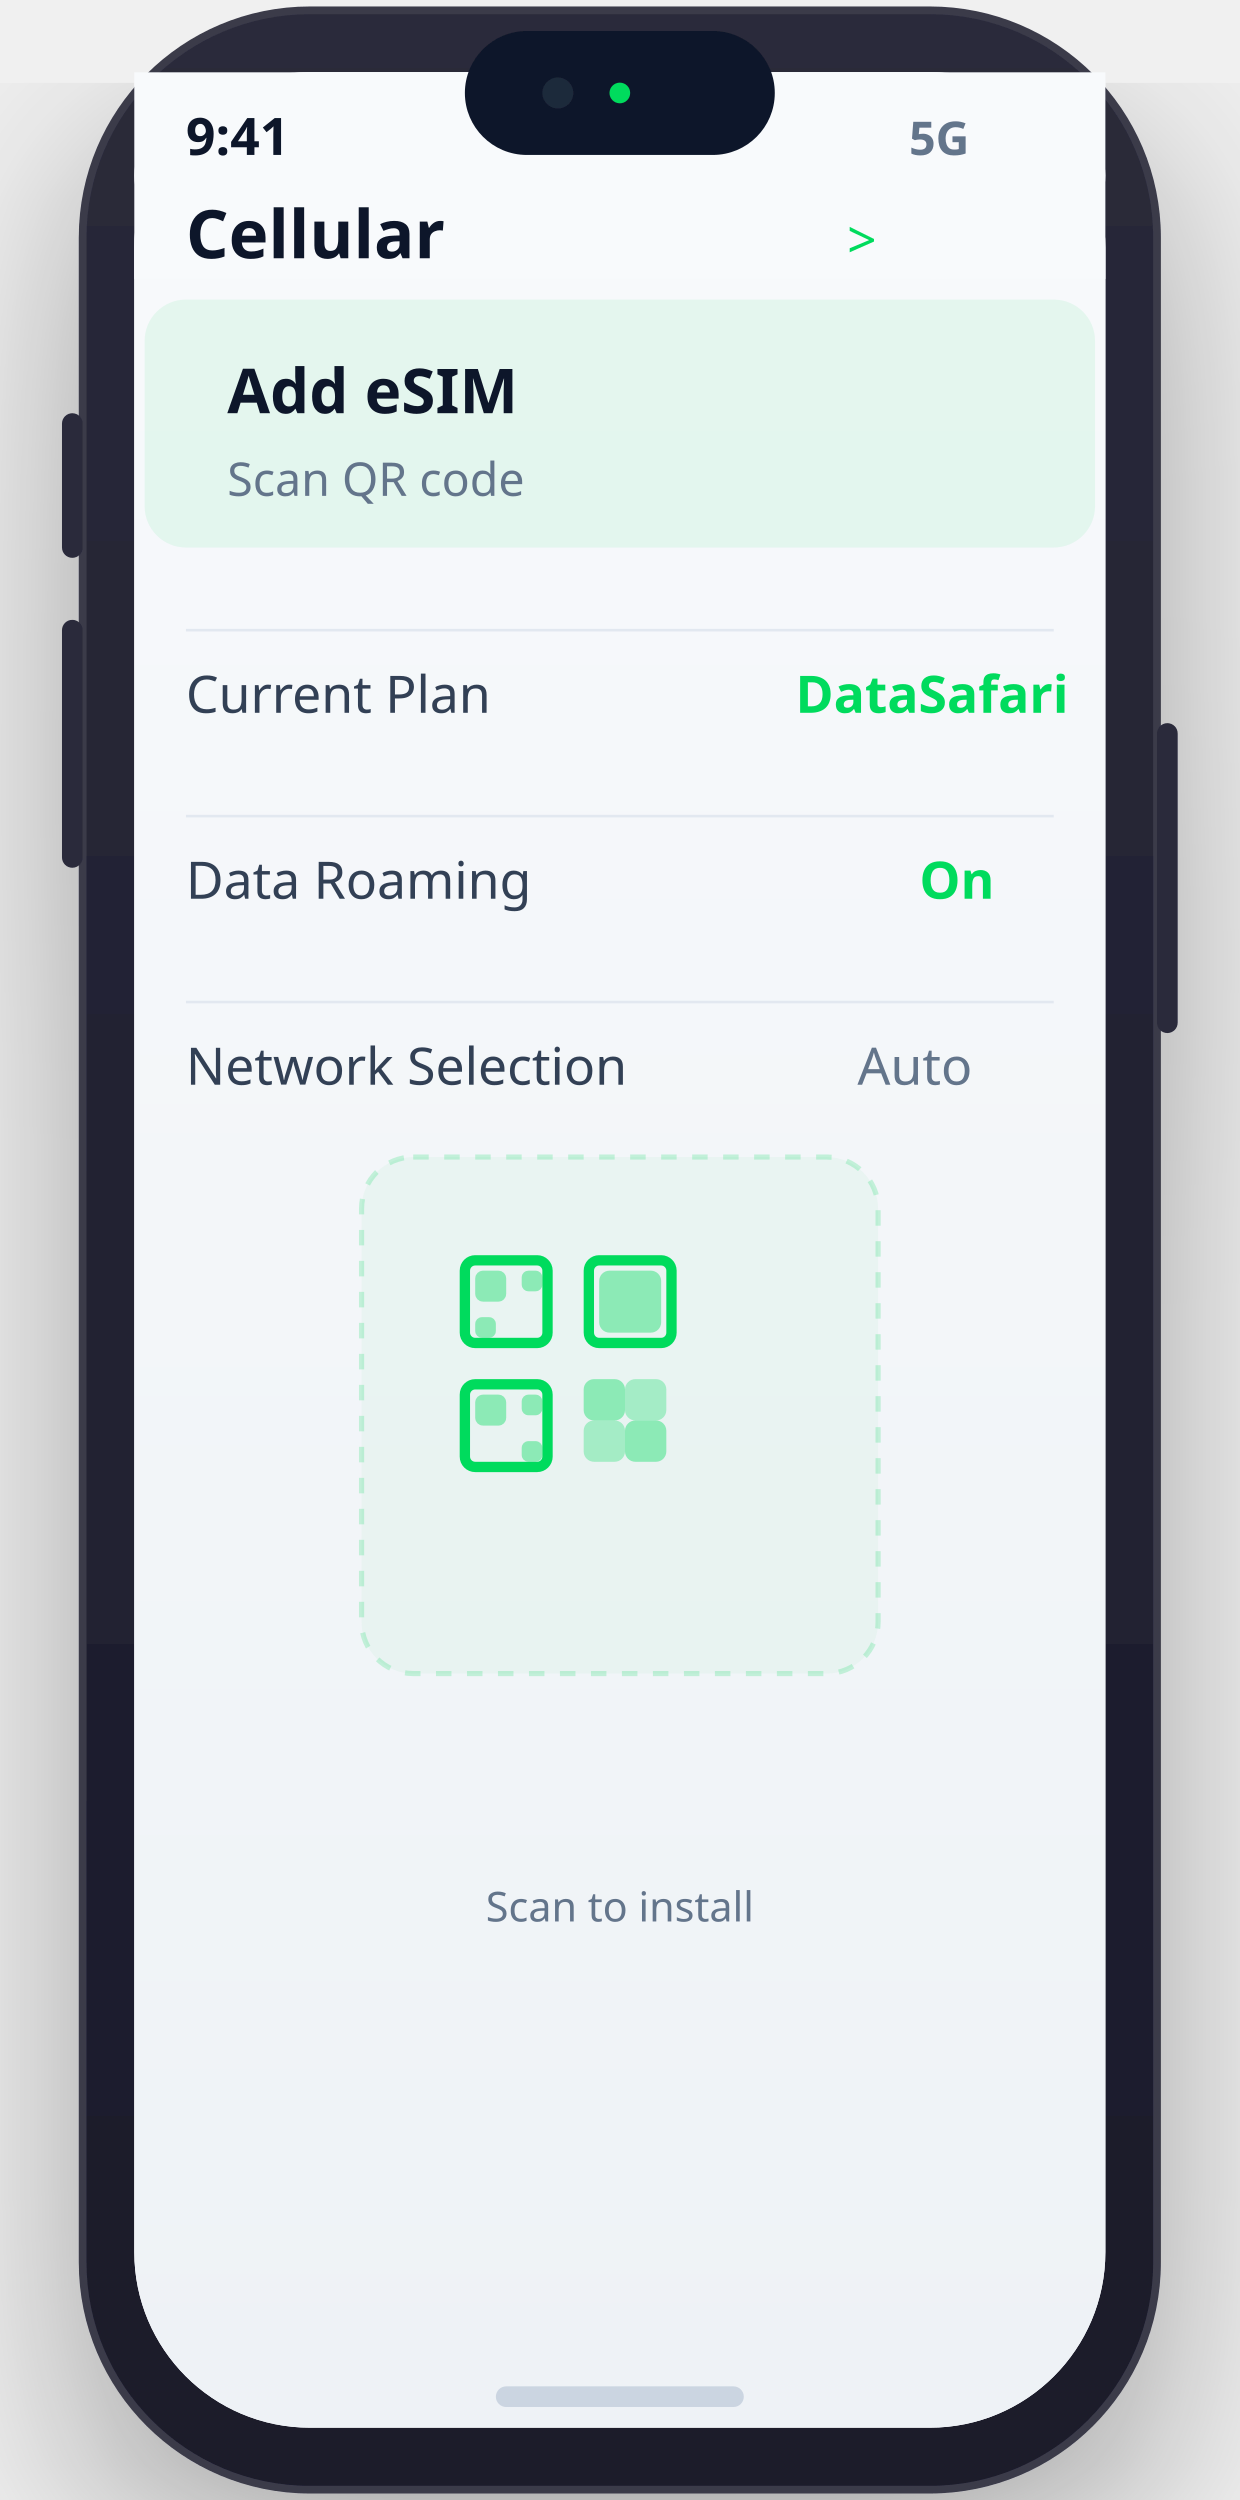
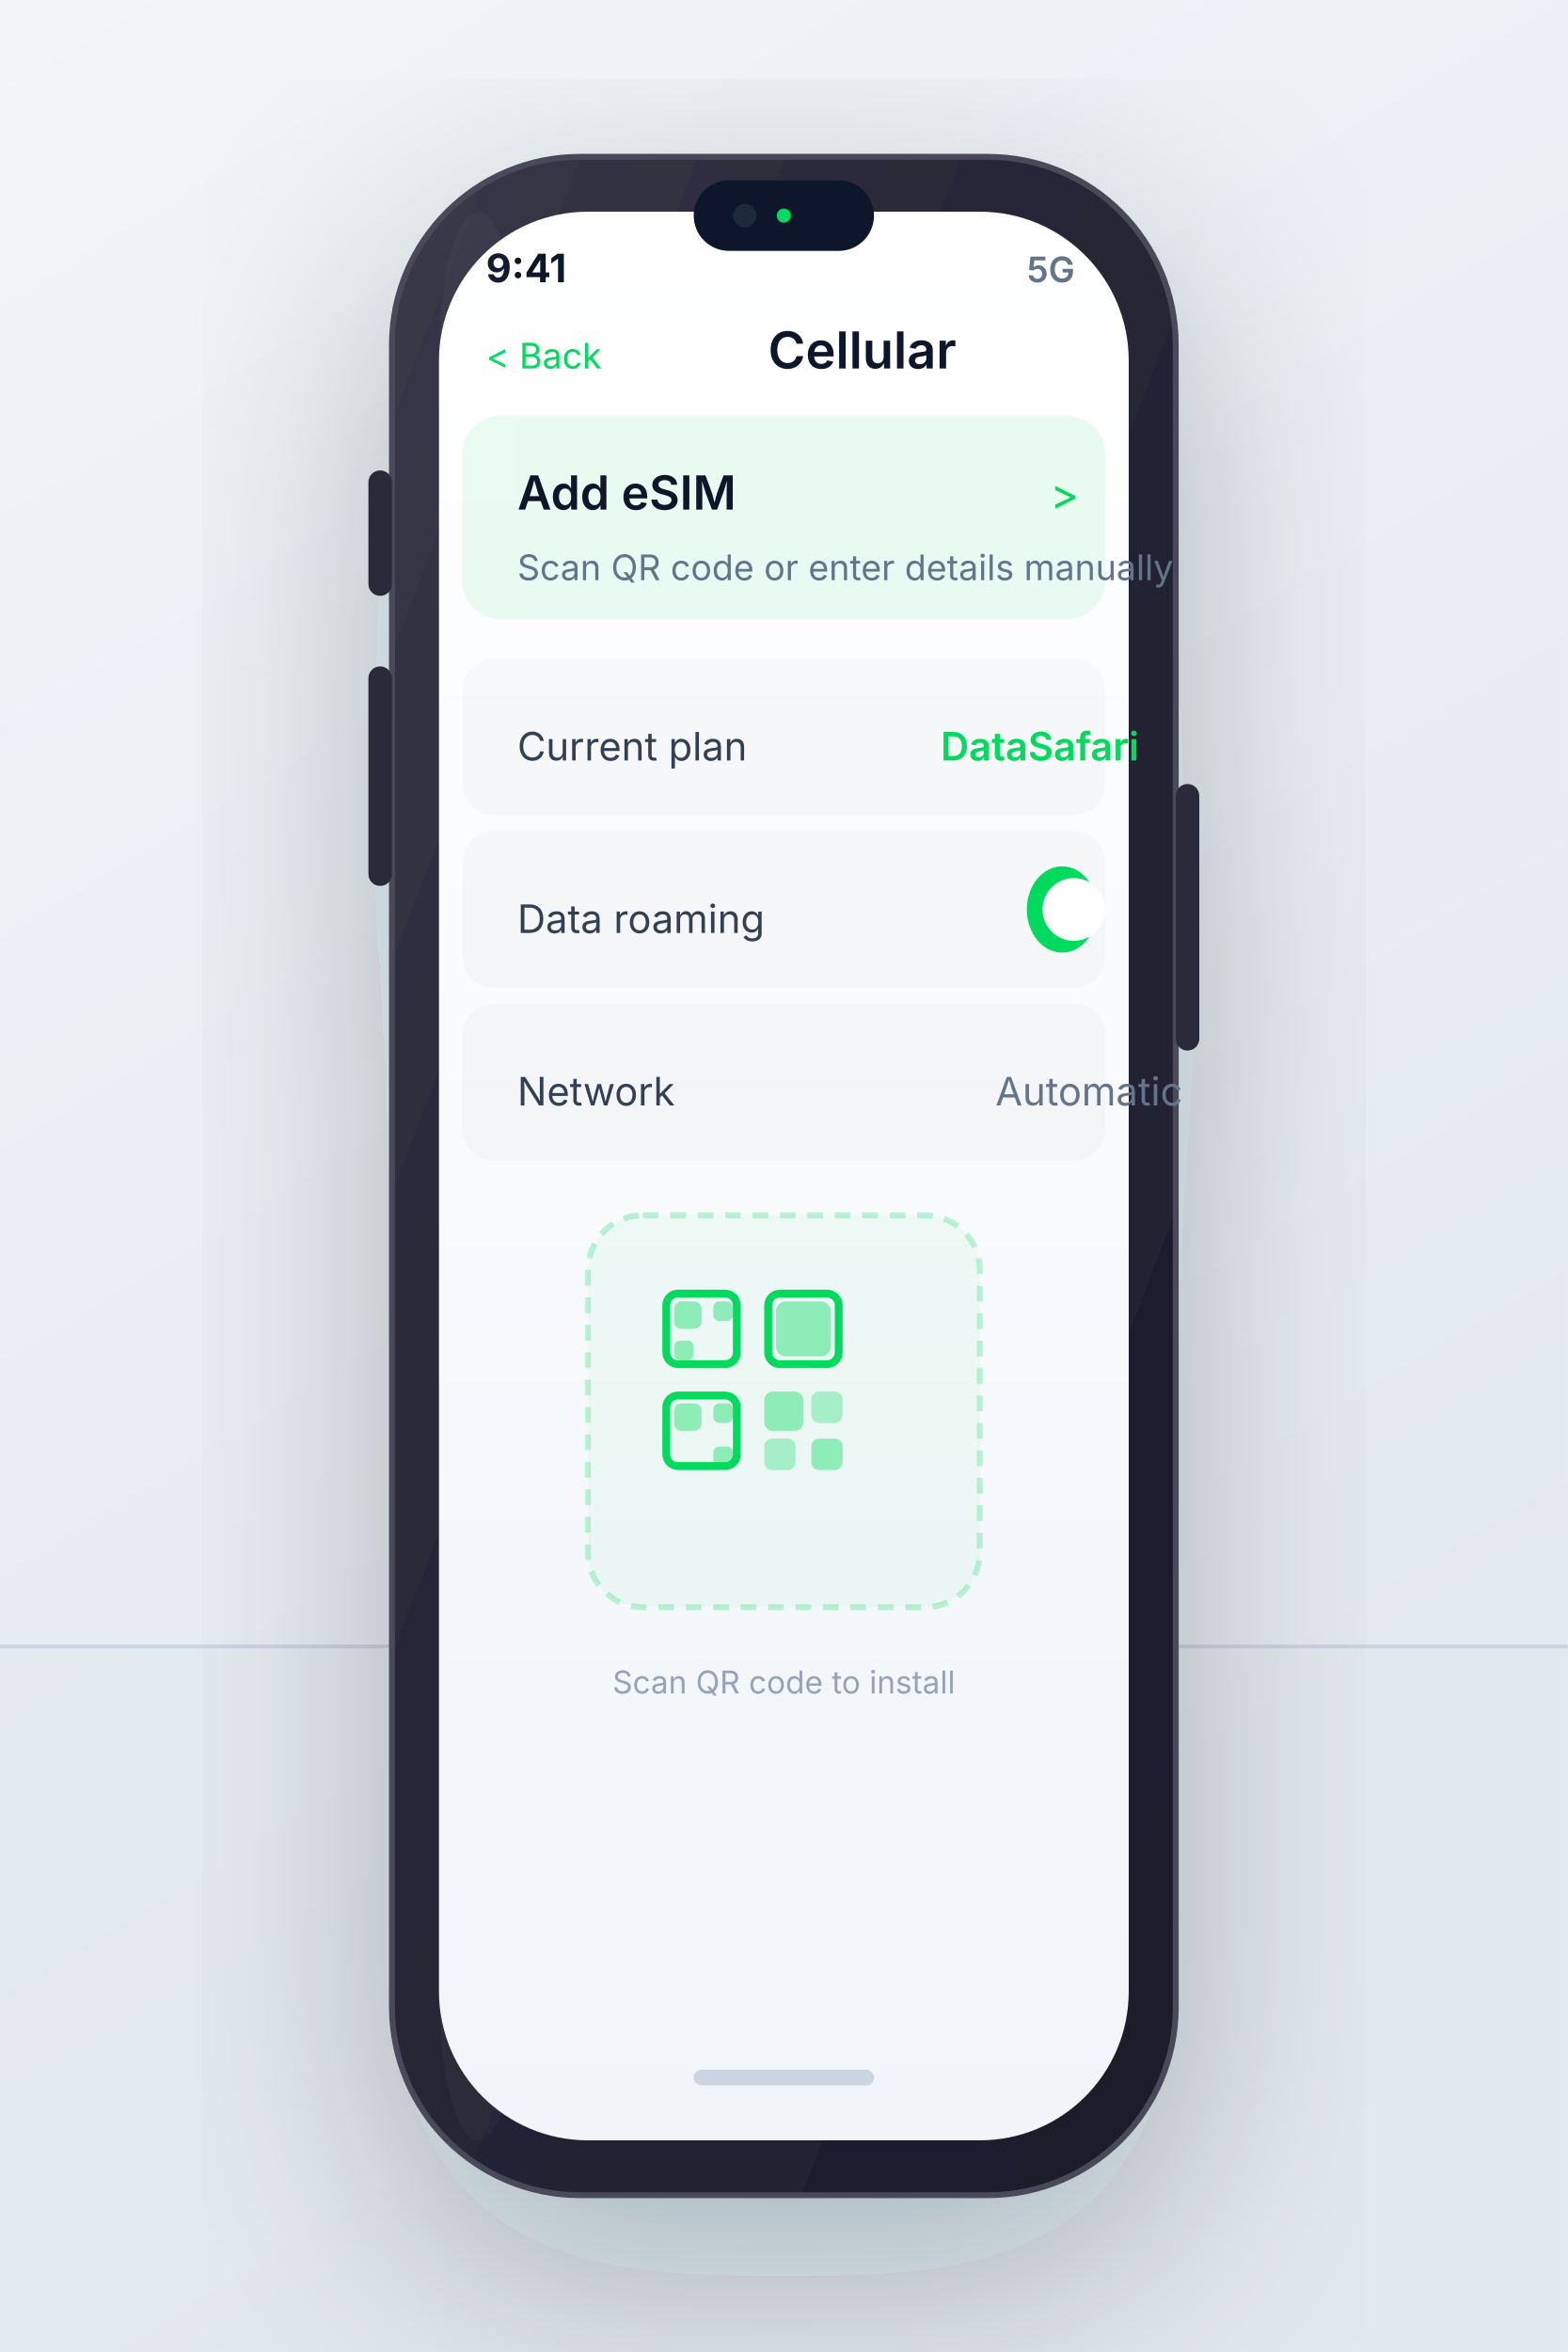
- <svg xmlns="http://www.w3.org/2000/svg" viewBox="0 0 240 484" fill="none">
+ <svg xmlns="http://www.w3.org/2000/svg" viewBox="0 0 400 600" fill="none">
  <defs>
-     <linearGradient id="iphoneB" x1="0" y1="0" x2="0" y2="1">
-       <stop offset="0%" stop-color="#2a2a3a" />
+     <linearGradient id="bgGrad" x1="0" y1="0" x2="0.4" y2="1">
+       <stop offset="0%" stop-color="#f1f5f9" />
+       <stop offset="100%" stop-color="#e2e8f0" />
+     </linearGradient>
+     <linearGradient id="phoneBody" x1="0" y1="0" x2="1" y2="1">
+       <stop offset="0%" stop-color="#3a3a4a" />
+       <stop offset="30%" stop-color="#2a2a3a" />
      <stop offset="100%" stop-color="#1a1a2a" />
    </linearGradient>
-     <linearGradient id="scrGrad" x1="0" y1="0" x2="0" y2="1">
-       <stop offset="0%" stop-color="#f8fafc" />
-       <stop offset="100%" stop-color="#eef2f6" />
+     <linearGradient id="screenGlow" x1="0" y1="0" x2="0" y2="1">
+       <stop offset="0%" stop-color="#ffffff" />
+       <stop offset="100%" stop-color="#f1f5f9" />
    </linearGradient>
-     <filter id="phoneShadow" x="-10%" y="-5%" width="120%" height="110%">
-       <feDropShadow dx="0" dy="16" stdDeviation="24" flood-color="#000" flood-opacity="0.35" />
+     <filter id="phoneShadow" x="-20%" y="-10%" width="140%" height="130%">
+       <feDropShadow dx="0" dy="20" stdDeviation="30" flood-color="#0f172a" flood-opacity="0.25" />
+     </filter>
+     <filter id="innerShadow">
+       <feGaussianBlur in="SourceAlpha" stdDeviation="2" result="blur" />
+       <feOffset dx="0" dy="2" result="offset" />
+       <feComposite in="SourceGraphic" in2="offset" operator="over" />
    </filter>
  </defs>
+   <rect width="400" height="600" fill="url(#bgGrad)" rx="0" />
+   <rect x="0" y="420" width="400" height="180" fill="#e2e8f0" opacity="0.5" />
+   <line x1="0" y1="420" x2="400" y2="420" stroke="#cbd5e1" stroke-width="1" />
  <g filter="url(#phoneShadow)">
-     <rect x="16" y="2" width="208" height="480" rx="44" fill="url(#iphoneB)" stroke="#3a3a4a" stroke-width="1.5" />
-     <rect x="12" y="80" width="4" height="28" rx="2" fill="#2a2a3a" />
-     <rect x="12" y="120" width="4" height="48" rx="2" fill="#2a2a3a" />
-     <rect x="224" y="140" width="4" height="60" rx="2" fill="#2a2a3a" />
-     <rect x="26" y="14" width="188" height="456" rx="34" fill="#fff" />
-     <rect x="26" y="14" width="188" height="456" rx="34" fill="url(#scrGrad)" />
-     <rect x="26" y="14" width="188" height="40" rx="34" fill="#f8fafc" />
-     <rect x="26" y="14" width="188" height="40" fill="#f8fafc" />
-     <rect x="90" y="6" width="60" height="24" rx="12" fill="#0f172a" />
-     <circle cx="108" cy="18" r="3" fill="#1e293b" />
-     <circle cx="120" cy="18" r="2" fill="#01db5d" />
-     <text x="36" y="30" font-family="system-ui,sans-serif" font-size="10" font-weight="700" fill="#0f172a">9:41</text>
-     <text x="176" y="30" font-family="system-ui,sans-serif" font-size="9" font-weight="600" fill="#64748b">5G</text>
-     <text x="36" y="50" font-family="system-ui,sans-serif" font-size="13" font-weight="600" fill="#0f172a">Cellular</text>
-     <text x="164" y="50" font-family="system-ui,sans-serif" font-size="10" fill="#01db5d">&gt;</text>
-     <rect x="28" y="58" width="184" height="48" rx="8" fill="rgba(1,219,93,.08)" />
-     <text x="44" y="80" font-family="system-ui,sans-serif" font-size="12" font-weight="600" fill="#0f172a">Add eSIM</text>
-     <text x="44" y="96" font-family="system-ui,sans-serif" font-size="9" fill="#64748b">Scan QR code</text>
-     <line x1="36" y1="122" x2="204" y2="122" stroke="#e2e8f0" stroke-width="0.5" />
-     <text x="36" y="138" font-family="system-ui,sans-serif" font-size="10" fill="#334155">Current Plan</text>
-     <text x="154" y="138" font-family="system-ui,sans-serif" font-size="10" font-weight="600" fill="#01db5d">DataSafari</text>
-     <line x1="36" y1="158" x2="204" y2="158" stroke="#e2e8f0" stroke-width="0.5" />
-     <text x="36" y="174" font-family="system-ui,sans-serif" font-size="10" fill="#334155">Data Roaming</text>
-     <text x="178" y="174" font-family="system-ui,sans-serif" font-size="10" font-weight="600" fill="#01db5d">On</text>
-     <line x1="36" y1="194" x2="204" y2="194" stroke="#e2e8f0" stroke-width="0.5" />
-     <text x="36" y="210" font-family="system-ui,sans-serif" font-size="10" fill="#334155">Network Selection</text>
-     <text x="166" y="210" font-family="system-ui,sans-serif" font-size="10" fill="#64748b">Auto</text>
-     <rect x="70" y="224" width="100" height="100" rx="10" fill="rgba(1,219,93,.04)" stroke="rgba(1,219,93,.2)" stroke-width="1" stroke-dasharray="3 3" />
-     <g transform="translate(90,244)" stroke="#01db5d" stroke-width="2">
-       <rect x="0" y="0" width="16" height="16" rx="2" fill="none" />
-       <rect x="3" y="3" width="4" height="4" rx="0.5" fill="#01db5d" opacity="0.4" />
-       <rect x="12" y="3" width="2" height="2" rx="0.3" fill="#01db5d" opacity="0.4" />
-       <rect x="3" y="12" width="2" height="2" rx="0.3" fill="#01db5d" opacity="0.4" />
-       <rect x="24" y="0" width="16" height="16" rx="2" fill="none" />
-       <rect x="27" y="3" width="10" height="10" rx="1" fill="#01db5d" opacity="0.4" />
-       <rect x="0" y="24" width="16" height="16" rx="2" fill="none" />
-       <rect x="3" y="27" width="4" height="4" rx="0.5" fill="#01db5d" opacity="0.4" />
-       <rect x="12" y="27" width="2" height="2" rx="0.3" fill="#01db5d" opacity="0.4" />
-       <rect x="12" y="36" width="2" height="2" rx="0.3" fill="#01db5d" opacity="0.4" />
-       <rect x="24" y="24" width="6" height="6" rx="1" fill="#01db5d" opacity="0.4" />
-       <rect x="32" y="24" width="6" height="6" rx="1" fill="#01db5d" opacity="0.3" />
-       <rect x="24" y="32" width="6" height="6" rx="1" fill="#01db5d" opacity="0.3" />
-       <rect x="32" y="32" width="6" height="6" rx="1" fill="#01db5d" opacity="0.4" />
+     <rect x="100" y="40" width="200" height="520" rx="48" fill="url(#phoneBody)" stroke="#4a4a5a" stroke-width="1.5" />
+     <rect x="94" y="120" width="6" height="32" rx="3" fill="#2a2a3a" />
+     <rect x="94" y="170" width="6" height="56" rx="3" fill="#2a2a3a" />
+     <rect x="300" y="200" width="6" height="68" rx="3" fill="#2a2a3a" />
+     <rect x="112" y="54" width="176" height="492" rx="38" fill="#0f172a" />
+     <rect x="112" y="54" width="176" height="492" rx="38" fill="url(#screenGlow)" />
+     <rect x="177" y="46" width="46" height="18" rx="9" fill="#0f172a" />
+     <circle cx="190" cy="55" r="3" fill="#1e293b" />
+     <circle cx="200" cy="55" r="1.8" fill="#01db5d" />
+     <text x="124" y="72" font-family="system-ui,-apple-system,sans-serif" font-size="10" font-weight="700" fill="#0f172a">9:41</text>
+     <text x="262" y="72" font-family="system-ui,-apple-system,sans-serif" font-size="9" font-weight="600" fill="#64748b">5G</text>
+     <text x="124" y="94" font-family="system-ui,-apple-system,sans-serif" font-size="9" fill="#01db5d">&lt; Back</text>
+     <text x="220" y="94" font-family="system-ui,-apple-system,sans-serif" font-size="13" font-weight="600" fill="#0f172a" text-anchor="middle">Cellular</text>
+     <rect x="118" y="106" width="164" height="52" rx="10" fill="rgba(1,219,93,.08)" />
+     <text x="132" y="130" font-family="system-ui,-apple-system,sans-serif" font-size="12" font-weight="600" fill="#0f172a">Add eSIM</text>
+     <text x="132" y="148" font-family="system-ui,-apple-system,sans-serif" font-size="9" fill="#64748b">Scan QR code or enter details manually</text>
+     <text x="268" y="130" font-family="system-ui,-apple-system,sans-serif" font-size="11" fill="#01db5d">&gt;</text>
+     <rect x="118" y="168" width="164" height="40" rx="8" fill="rgba(0,0,0,.02)" />
+     <text x="132" y="194" font-family="system-ui,-apple-system,sans-serif" font-size="10" fill="#334155">Current plan</text>
+     <text x="240" y="194" font-family="system-ui,-apple-system,sans-serif" font-size="10" font-weight="600" fill="#01db5d">DataSafari</text>
+     <rect x="118" y="212" width="164" height="40" rx="8" fill="rgba(0,0,0,.02)" />
+     <text x="132" y="238" font-family="system-ui,-apple-system,sans-serif" font-size="10" fill="#334155">Data roaming</text>
+     <rect x="262" y="221" width="18" height="22" rx="11" fill="#01db5d" />
+     <circle cx="274" cy="232" r="8" fill="#fff" />
+     <rect x="118" y="256" width="164" height="40" rx="8" fill="rgba(0,0,0,.02)" />
+     <text x="132" y="282" font-family="system-ui,-apple-system,sans-serif" font-size="10" fill="#334155">Network</text>
+     <text x="254" y="282" font-family="system-ui,-apple-system,sans-serif" font-size="10" fill="#64748b">Automatic</text>
+     <rect x="150" y="310" width="100" height="100" rx="14" fill="rgba(1,219,93,.04)" stroke="rgba(1,219,93,.25)" stroke-width="1.5" stroke-dasharray="4 3" />
+     <g transform="translate(170,330)" stroke="#01db5d" stroke-width="2">
+       <rect x="0" y="0" width="18" height="18" rx="3" fill="none" />
+       <rect x="3" y="3" width="5" height="5" rx="0.8" fill="#01db5d" opacity="0.4" />
+       <rect x="13" y="3" width="3" height="3" rx="0.5" fill="#01db5d" opacity="0.4" />
+       <rect x="3" y="13" width="3" height="3" rx="0.5" fill="#01db5d" opacity="0.4" />
+       <rect x="26" y="0" width="18" height="18" rx="3" fill="none" />
+       <rect x="29" y="3" width="12" height="12" rx="1.5" fill="#01db5d" opacity="0.4" />
+       <rect x="0" y="26" width="18" height="18" rx="3" fill="none" />
+       <rect x="3" y="29" width="5" height="5" rx="0.8" fill="#01db5d" opacity="0.4" />
+       <rect x="13" y="29" width="3" height="3" rx="0.5" fill="#01db5d" opacity="0.4" />
+       <rect x="13" y="40" width="3" height="3" rx="0.5" fill="#01db5d" opacity="0.4" />
+       <rect x="26" y="26" width="8" height="8" rx="1.2" fill="#01db5d" opacity="0.4" />
+       <rect x="38" y="26" width="6" height="6" rx="1" fill="#01db5d" opacity="0.3" />
+       <rect x="26" y="38" width="6" height="6" rx="1" fill="#01db5d" opacity="0.3" />
+       <rect x="38" y="38" width="6" height="6" rx="1" fill="#01db5d" opacity="0.4" />
    </g>
-     <text x="120" y="372" font-family="system-ui,sans-serif" font-size="8" fill="#64748b" text-anchor="middle">Scan to install</text>
-     <rect x="96" y="462" width="48" height="4" rx="2" fill="#cbd5e1" />
+     <text x="200" y="432" font-family="system-ui,-apple-system,sans-serif" font-size="8" fill="#94a3b8" text-anchor="middle">Scan QR code to install</text>
+     <rect x="177" y="528" width="46" height="4" rx="2" fill="#cbd5e1" />
  </g>
+   <rect x="112" y="54" width="20" height="492" rx="38" fill="url(#screenGlow)" opacity="0.03" />
</svg>
